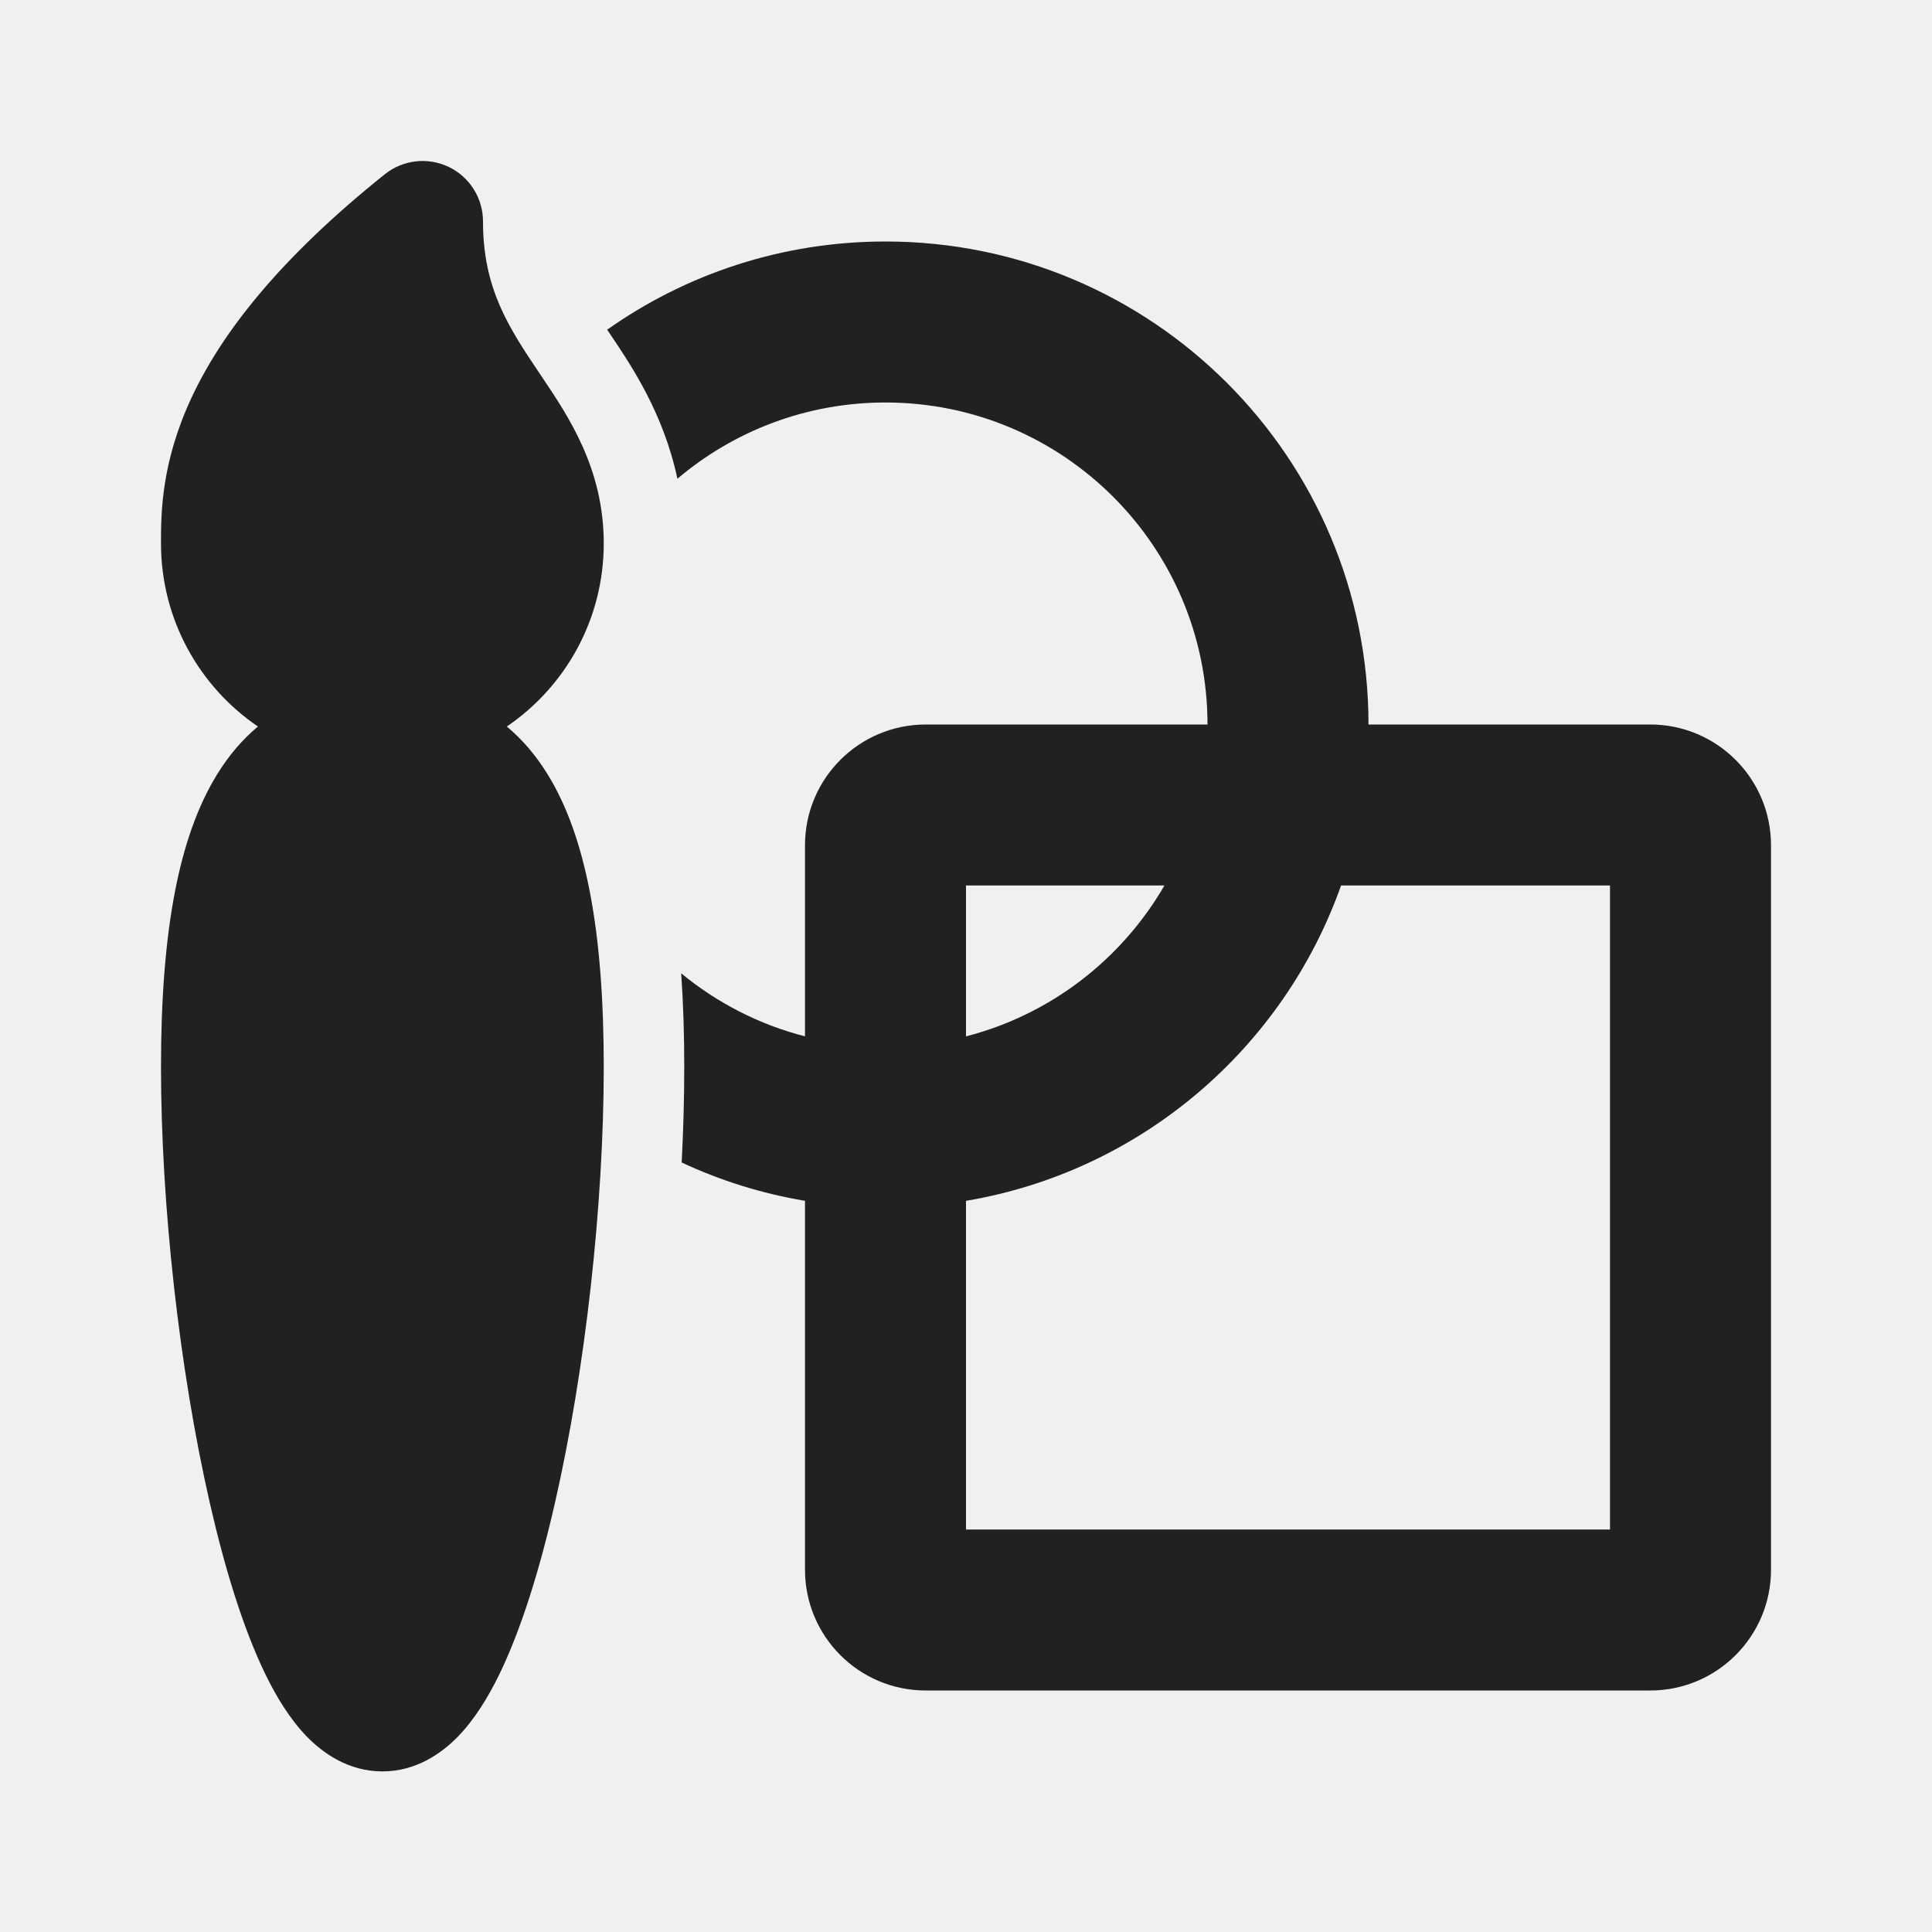
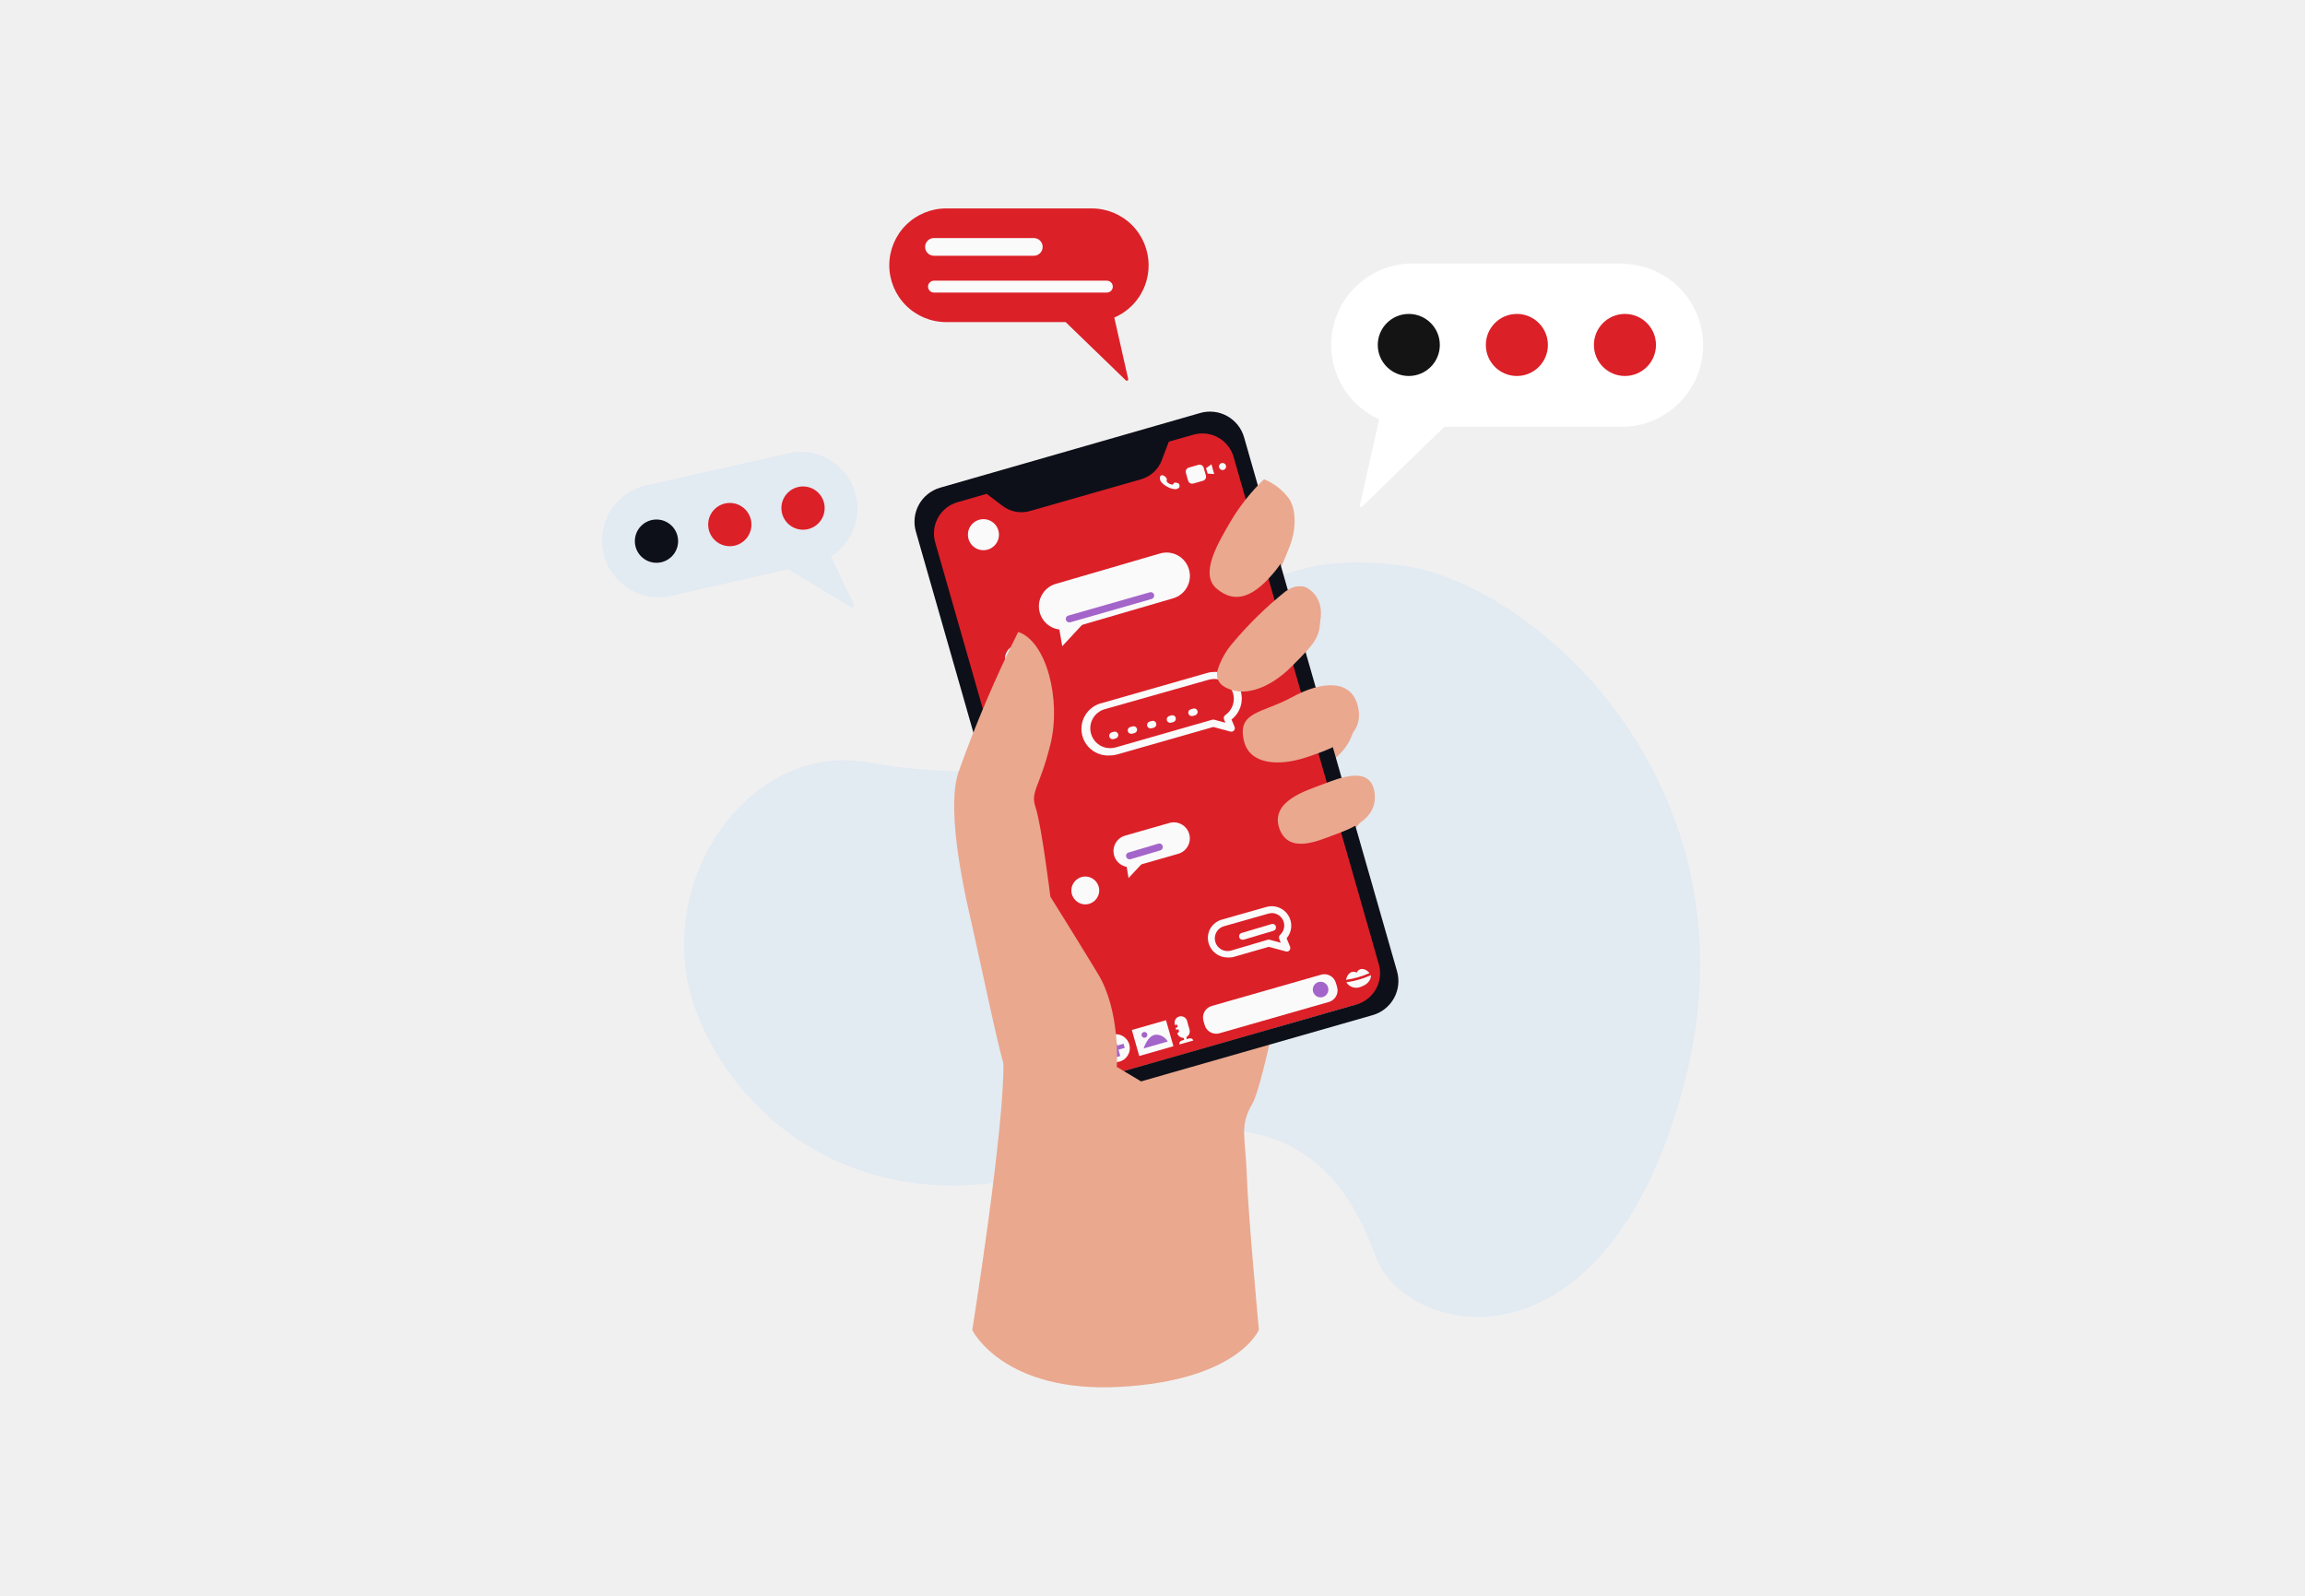
- <svg xmlns="http://www.w3.org/2000/svg" width="800px" height="800px" viewBox="0 0 24 24" fill="none">
-   <path d="M5.575 2.074C5.835 2.199 6 2.462 6 2.75C6 3.58 6.312 4.058 6.703 4.639L6.732 4.682C7.064 5.176 7.5 5.823 7.5 6.75C7.5 7.696 7.023 8.53 6.296 9.025C6.487 9.185 6.657 9.382 6.802 9.618C7.278 10.388 7.5 11.565 7.5 13.255C7.5 14.967 7.27 17.023 6.895 18.664C6.709 19.481 6.478 20.233 6.203 20.799C6.066 21.08 5.899 21.354 5.692 21.569C5.487 21.78 5.17 22.005 4.75 22.005C4.33 22.005 4.013 21.78 3.808 21.569C3.601 21.354 3.434 21.08 3.297 20.799C3.022 20.233 2.791 19.481 2.605 18.664C2.23 17.023 2 14.967 2 13.255C2 11.565 2.222 10.388 2.698 9.618C2.843 9.382 3.013 9.185 3.204 9.025C2.477 8.53 2 7.696 2 6.75C2 6.382 2 5.749 2.383 4.932C2.758 4.132 3.471 3.213 4.781 2.164C5.007 1.984 5.315 1.949 5.575 2.074Z" fill="#212121" />
-   <path d="M10 14.917C9.462 14.827 8.948 14.665 8.468 14.441C8.489 14.035 8.5 13.637 8.5 13.255C8.5 12.849 8.488 12.461 8.462 12.091C8.905 12.456 9.428 12.727 10 12.874V10.5C10 9.672 10.671 9 11.5 9H15C15 6.791 13.209 5 11 5C10.015 5 9.113 5.356 8.415 5.947C8.242 5.133 7.84 4.537 7.583 4.156L7.542 4.096C8.52 3.405 9.713 3 11 3C14.314 3 17 5.686 17 9H20.5C21.328 9 22 9.672 22 10.5V19.5C22 20.328 21.328 21 20.5 21H11.5C10.671 21 10 20.328 10 19.5V14.917ZM12 14.917V19H20V11H16.659C15.942 13.027 14.168 14.553 12 14.917ZM14.465 11H12V12.874C13.051 12.604 13.934 11.917 14.465 11Z" fill="#212121" />
+ <svg xmlns="http://www.w3.org/2000/svg" width="260" height="180" viewBox="0 0 260 180" fill="none">
+   <path d="M78.74 114.63C84.49 128.78 101.07 139.17 122.74 130.63C144.41 122.09 151.74 132.25 155.13 141.63C158.52 151.01 181.22 155.85 190 122.13C198.78 88.41 172.79 65.47 157.76 63.74C142.73 62.01 138.68 68.25 131.16 77.32C123.64 86.39 111.8 88.5 98 86C84.2 83.5 72.89 100.25 78.74 114.63Z" fill="#E2EAF2" />
+   <path d="M113.18 119.87C113.33 127.18 109.67 150.03 109.67 150.03C109.67 150.03 113.18 157.19 126.43 156.43C139.68 155.67 142 150 142 150C142 150 140.78 136.9 140.63 132.48C140.48 128.06 139.78 127.06 141.27 124.48C142.76 121.9 146.53 101.22 146.53 101.22L153.81 92.3C153.81 92.3 154.68 88.73 151.89 88.42C149.1 88.11 144.11 92.3 140.98 95.65C140.98 95.65 137.98 95.65 142.3 91.65C147.99 86.4 152.79 86.26 152.95 80.46C153.1 75.04 146.14 78.84 142.77 80.83C141.27 81.72 140.18 80.35 142.77 78.32C145.36 76.29 143.9 77.43 146.7 74.24C149.5 71.05 149.7 67.77 147.55 66.39C145.4 65.01 141.89 69.52 138.79 72.39C136.36 74.67 138.88 73.52 141.89 68.39C144.9 63.26 146.03 62.06 145.2 58.52C144.37 54.98 142.05 53.31 138.29 59.65C134.53 65.99 120.37 83.65 114.88 88.65C109.39 93.65 113.18 119.87 113.18 119.87Z" fill="#EAA88E" />
+   <path d="M136.081 48.266L106.383 56.765C104.801 57.217 103.885 58.867 104.338 60.45L121.184 119.316C121.637 120.899 123.287 121.814 124.869 121.361L154.567 112.863C156.149 112.41 157.065 110.76 156.612 109.178L139.766 50.311C139.313 48.728 137.663 47.813 136.081 48.266Z" fill="#DC2028" />
+   <path d="M135.36 46.59L106.08 55C105.568 55.143 105.089 55.386 104.672 55.716C104.255 56.045 103.907 56.455 103.65 56.921C103.393 57.386 103.232 57.898 103.175 58.427C103.118 58.956 103.168 59.491 103.32 60L120.53 120.13C120.673 120.642 120.916 121.121 121.246 121.538C121.575 121.955 121.985 122.303 122.451 122.56C122.916 122.817 123.428 122.978 123.957 123.035C124.486 123.092 125.021 123.042 125.53 122.89L154.81 114.51C155.322 114.367 155.801 114.124 156.218 113.794C156.636 113.465 156.983 113.055 157.24 112.589C157.497 112.124 157.658 111.612 157.715 111.083C157.772 110.554 157.723 110.02 157.57 109.51L140.34 49.36C140.198 48.849 139.957 48.371 139.629 47.955C139.301 47.538 138.893 47.191 138.43 46.933C137.966 46.675 137.456 46.512 136.929 46.453C136.402 46.394 135.869 46.441 135.36 46.59ZM155.53 108.77C155.663 109.234 155.702 109.719 155.647 110.198C155.591 110.677 155.442 111.14 155.207 111.561C154.971 111.982 154.656 112.352 154.277 112.651C153.898 112.949 153.464 113.17 153 113.3L126.39 120.92C125.928 121.053 125.444 121.093 124.966 121.039C124.488 120.985 124.026 120.837 123.605 120.604C123.184 120.371 122.814 120.057 122.514 119.681C122.215 119.304 121.993 118.872 121.86 118.41L105.49 61.18C105.357 60.718 105.317 60.234 105.371 59.756C105.425 59.278 105.573 58.816 105.806 58.395C106.039 57.974 106.353 57.603 106.73 57.304C107.106 57.005 107.538 56.782 108 56.65L111.29 55.7L113.07 57.05C113.508 57.386 114.018 57.614 114.56 57.717C115.102 57.819 115.66 57.793 116.19 57.64L128.71 54.06C129.242 53.908 129.731 53.634 130.138 53.259C130.544 52.884 130.857 52.418 131.05 51.9L131.84 49.82L134.62 49.03C135.554 48.764 136.554 48.879 137.403 49.35C138.252 49.82 138.88 50.608 139.15 51.54L155.53 108.77Z" fill="#0D1019" />
+   <path d="M114.93 75.85C115.797 75.85 116.5 75.147 116.5 74.28C116.5 73.413 115.797 72.71 114.93 72.71C114.063 72.71 113.36 73.413 113.36 74.28C113.36 75.147 114.063 75.85 114.93 75.85Z" fill="#E2EAF2" />
+   <path d="M110.93 62.06C111.897 62.06 112.68 61.277 112.68 60.31C112.68 59.344 111.897 58.56 110.93 58.56C109.964 58.56 109.18 59.344 109.18 60.31C109.18 61.277 109.964 62.06 110.93 62.06Z" fill="#FAFAFA" />
+   <path d="M130.85 62.43L119.08 65.863C117.686 66.269 116.885 67.73 117.292 69.124L117.295 69.133C117.702 70.528 119.162 71.329 120.556 70.922L132.326 67.489C133.72 67.082 134.521 65.622 134.114 64.228L134.111 64.218C133.705 62.824 132.244 62.023 130.85 62.43Z" fill="#FAFAFA" />
+   <path d="M119.48 70.94L119.82 72.89L122.41 70.1L119.48 70.94Z" fill="#FAFAFA" />
+   <path d="M120.63 70.2C120.532 70.207 120.435 70.176 120.358 70.114C120.282 70.052 120.232 69.963 120.218 69.866C120.204 69.769 120.227 69.669 120.283 69.589C120.339 69.508 120.424 69.451 120.52 69.43L129.69 66.81C129.74 66.795 129.792 66.79 129.844 66.795C129.896 66.8 129.946 66.816 129.992 66.841C130.038 66.867 130.078 66.901 130.11 66.942C130.143 66.983 130.166 67.03 130.18 67.08C130.208 67.179 130.195 67.286 130.144 67.376C130.094 67.466 130.009 67.532 129.91 67.56L120.74 70.19L120.63 70.2Z" fill="#A365C9" />
+   <path d="M122.42 102.01C123.287 102.01 123.99 101.307 123.99 100.44C123.99 99.573 123.287 98.87 122.42 98.87C121.553 98.87 120.85 99.573 120.85 100.44C120.85 101.307 121.553 102.01 122.42 102.01Z" fill="#FAFAFA" />
+   <path d="M131.903 92.828L126.913 94.255C125.952 94.531 125.396 95.532 125.671 96.494C125.946 97.455 126.948 98.011 127.909 97.736L132.899 96.308C133.86 96.033 134.416 95.031 134.141 94.07C133.866 93.109 132.864 92.552 131.903 92.828Z" fill="#FAFAFA" />
+   <path d="M126.97 97.09L127.3 99.04L129.9 96.25L126.97 97.09Z" fill="#FAFAFA" />
+   <path d="M127.41 96.93C127.324 96.927 127.241 96.898 127.173 96.846C127.105 96.794 127.055 96.722 127.03 96.64C127.015 96.591 127.01 96.539 127.015 96.488C127.021 96.437 127.037 96.387 127.062 96.342C127.087 96.297 127.121 96.258 127.162 96.227C127.203 96.195 127.25 96.173 127.3 96.16L130.66 95.16C130.71 95.145 130.762 95.14 130.814 95.145C130.866 95.151 130.916 95.166 130.962 95.192C131.008 95.217 131.048 95.251 131.08 95.292C131.112 95.333 131.136 95.38 131.15 95.43C131.178 95.531 131.165 95.638 131.115 95.73C131.064 95.822 130.98 95.89 130.88 95.92L127.52 96.92L127.41 96.93Z" fill="#A365C9" />
+   <path d="M138.45 108C137.97 107.998 137.503 107.84 137.12 107.55C136.738 107.259 136.46 106.852 136.33 106.39C136.25 106.112 136.227 105.822 136.261 105.535C136.296 105.248 136.387 104.971 136.53 104.72C136.824 104.228 137.297 103.87 137.85 103.72L142.85 102.3C143.304 102.17 143.787 102.19 144.229 102.357C144.671 102.523 145.047 102.827 145.303 103.224C145.558 103.621 145.68 104.09 145.648 104.561C145.617 105.032 145.435 105.48 145.13 105.84L145.52 106.79C145.546 106.858 145.553 106.932 145.541 107.004C145.528 107.077 145.497 107.144 145.45 107.2C145.402 107.257 145.339 107.298 145.268 107.32C145.197 107.341 145.121 107.341 145.05 107.32L143.12 106.8L139.07 107.96C138.866 108 138.657 108.013 138.45 108ZM143.45 103C143.314 103 143.18 103.021 143.05 103.06L138.05 104.48C137.872 104.529 137.706 104.614 137.561 104.729C137.417 104.844 137.298 104.987 137.21 105.15C137.118 105.312 137.059 105.491 137.037 105.677C137.014 105.862 137.029 106.05 137.08 106.23C137.183 106.595 137.425 106.904 137.755 107.091C138.084 107.279 138.474 107.328 138.84 107.23L143 106C143.072 105.98 143.148 105.98 143.22 106L144.47 106.34L144.29 105.89C144.262 105.815 144.256 105.733 144.274 105.655C144.292 105.577 144.332 105.505 144.39 105.45C144.602 105.259 144.752 105.009 144.819 104.732C144.886 104.454 144.868 104.163 144.766 103.897C144.664 103.63 144.484 103.401 144.249 103.239C144.014 103.077 143.735 102.99 143.45 102.99V103Z" fill="#FAFAFA" />
+   <path d="M140.18 106C140.082 106.007 139.985 105.976 139.908 105.914C139.832 105.852 139.782 105.764 139.768 105.666C139.754 105.569 139.777 105.47 139.833 105.389C139.889 105.308 139.974 105.251 140.07 105.23L143.44 104.23C143.539 104.202 143.646 104.215 143.736 104.266C143.826 104.317 143.892 104.401 143.92 104.5C143.948 104.601 143.935 104.709 143.885 104.8C143.834 104.892 143.75 104.96 143.65 104.99L140.29 105.99L140.18 106Z" fill="#FAFAFA" />
+   <path d="M125.21 85.21C124.45 85.267 123.696 85.033 123.102 84.555C122.508 84.076 122.119 83.389 122.013 82.634C121.908 81.879 122.093 81.112 122.533 80.489C122.973 79.866 123.633 79.433 124.38 79.28L136.16 75.91C136.433 75.829 136.716 75.789 137 75.79C137.632 75.775 138.252 75.959 138.772 76.317C139.293 76.675 139.687 77.189 139.898 77.784C140.11 78.379 140.128 79.026 139.951 79.632C139.774 80.238 139.409 80.773 138.91 81.16L139.26 81.99C139.286 82.058 139.293 82.132 139.281 82.204C139.269 82.276 139.237 82.344 139.19 82.4C139.141 82.455 139.078 82.495 139.007 82.516C138.936 82.537 138.861 82.539 138.79 82.52L136.86 82L126.05 85.09C125.777 85.17 125.494 85.211 125.21 85.21ZM137 76.58C136.791 76.581 136.583 76.608 136.38 76.66L124.6 80C124.03 80.165 123.549 80.549 123.262 81.069C122.975 81.588 122.906 82.2 123.07 82.77C123.201 83.237 123.481 83.647 123.868 83.94C124.254 84.233 124.725 84.391 125.21 84.39C125.419 84.389 125.627 84.362 125.83 84.31L136.75 81.18C136.819 81.16 136.892 81.16 136.96 81.18L138.22 81.52L138.07 81.14C138.031 81.056 138.024 80.962 138.05 80.874C138.076 80.785 138.133 80.71 138.21 80.66C138.598 80.391 138.891 80.007 139.047 79.562C139.204 79.117 139.216 78.634 139.081 78.182C138.947 77.73 138.674 77.332 138.3 77.044C137.927 76.756 137.471 76.594 137 76.58Z" fill="#FAFAFA" />
+   <path d="M125.5 83.38C125.416 83.381 125.334 83.354 125.267 83.303C125.201 83.252 125.152 83.181 125.13 83.1C125.102 83.001 125.113 82.894 125.161 82.803C125.21 82.711 125.292 82.642 125.39 82.61L125.64 82.54C125.689 82.525 125.741 82.521 125.792 82.526C125.843 82.532 125.892 82.547 125.938 82.572C125.983 82.597 126.022 82.63 126.055 82.67C126.087 82.71 126.111 82.756 126.125 82.805C126.14 82.854 126.144 82.906 126.139 82.957C126.133 83.008 126.118 83.057 126.093 83.102C126.068 83.147 126.035 83.187 125.995 83.219C125.955 83.251 125.909 83.275 125.86 83.29L125.61 83.37L125.5 83.38Z" fill="#FAFAFA" />
+   <path d="M127.62 82.77C127.522 82.777 127.425 82.746 127.349 82.684C127.272 82.622 127.222 82.534 127.208 82.436C127.194 82.339 127.218 82.24 127.274 82.159C127.33 82.078 127.414 82.021 127.51 82L127.76 81.93C127.861 81.902 127.969 81.915 128.06 81.965C128.152 82.016 128.22 82.1 128.25 82.2C128.278 82.3 128.265 82.406 128.214 82.496C128.164 82.586 128.08 82.652 127.98 82.68L127.73 82.76L127.62 82.77Z" fill="#FAFAFA" />
+   <path d="M129.8 82.16C129.702 82.167 129.605 82.136 129.528 82.074C129.452 82.012 129.402 81.923 129.388 81.826C129.374 81.729 129.397 81.629 129.453 81.549C129.509 81.468 129.594 81.411 129.69 81.39L129.94 81.32C130.039 81.292 130.146 81.305 130.236 81.356C130.326 81.406 130.392 81.491 130.42 81.59C130.448 81.691 130.435 81.798 130.385 81.89C130.334 81.982 130.25 82.05 130.15 82.08L129.9 82.15L129.8 82.16Z" fill="#FAFAFA" />
+   <path d="M132 81.53C131.915 81.531 131.832 81.505 131.763 81.454C131.694 81.403 131.644 81.332 131.62 81.25C131.592 81.149 131.605 81.042 131.655 80.95C131.706 80.858 131.79 80.79 131.89 80.76L132.14 80.69C132.24 80.662 132.346 80.675 132.436 80.726C132.526 80.776 132.592 80.861 132.62 80.96C132.648 81.061 132.635 81.168 132.585 81.26C132.535 81.352 132.45 81.42 132.35 81.45L132.1 81.52L132 81.53Z" fill="#FAFAFA" />
+   <path d="M134.45 80.77C134.352 80.777 134.255 80.746 134.178 80.684C134.102 80.622 134.052 80.534 134.038 80.436C134.024 80.339 134.047 80.24 134.103 80.159C134.159 80.078 134.244 80.021 134.34 80L134.59 79.93C134.64 79.915 134.692 79.91 134.744 79.915C134.796 79.921 134.846 79.936 134.892 79.962C134.938 79.987 134.978 80.021 135.01 80.062C135.042 80.103 135.066 80.15 135.08 80.2C135.108 80.299 135.095 80.406 135.044 80.496C134.993 80.586 134.909 80.652 134.81 80.68L134.56 80.76L134.45 80.77Z" fill="#FAFAFA" />
+   <path d="M133 54.58C132.855 54.475 132.678 54.426 132.5 54.44C132.42 54.44 132.39 54.5 132.37 54.56L132.31 54.64C132.31 54.7 132.06 54.64 131.89 54.56C131.72 54.48 131.57 54.31 131.6 54.25C131.594 54.217 131.594 54.183 131.6 54.15C131.615 54.124 131.623 54.095 131.623 54.065C131.623 54.035 131.615 54.006 131.6 53.98C131.516 53.82 131.378 53.696 131.21 53.63C131.171 53.613 131.128 53.605 131.085 53.605C131.042 53.605 131 53.613 130.96 53.63C130.939 53.64 130.92 53.653 130.905 53.671C130.889 53.688 130.877 53.708 130.87 53.73C130.832 53.842 130.825 53.963 130.849 54.079C130.874 54.195 130.929 54.303 131.01 54.39C131.185 54.6 131.403 54.771 131.65 54.89C131.881 55.034 132.14 55.126 132.41 55.16C132.518 55.187 132.632 55.187 132.74 55.16C132.859 55.122 132.964 55.049 133.04 54.95C133.051 54.932 133.056 54.911 133.056 54.89C133.056 54.869 133.051 54.848 133.04 54.83C133.051 54.788 133.053 54.744 133.046 54.701C133.039 54.658 133.023 54.617 133 54.58Z" fill="#FAFAFA" />
+   <path d="M135.18 52.432L134.094 52.743C133.839 52.816 133.691 53.082 133.764 53.337L134.015 54.212C134.088 54.467 134.353 54.614 134.608 54.541L135.695 54.23C135.95 54.157 136.097 53.891 136.024 53.637L135.774 52.762C135.701 52.507 135.435 52.359 135.18 52.432Z" fill="#FAFAFA" />
+   <path d="M136.96 53.47L136.22 53.42L136.04 52.81L136.65 52.37L136.96 53.47Z" fill="#FAFAFA" />
+   <path d="M137.9 53.02C138.121 53.02 138.3 52.841 138.3 52.62C138.3 52.399 138.121 52.22 137.9 52.22C137.679 52.22 137.5 52.399 137.5 52.62C137.5 52.841 137.679 53.02 137.9 53.02Z" fill="#FAFAFA" />
+   <path d="M149.018 109.941L136.673 113.474C135.957 113.679 135.542 114.426 135.747 115.143L135.884 115.624C136.09 116.341 136.837 116.755 137.554 116.55L149.898 113.018C150.615 112.812 151.03 112.065 150.825 111.348L150.687 110.868C150.482 110.151 149.735 109.736 149.018 109.941Z" fill="#FAFAFA" />
+   <path d="M148.96 112.5C149.446 112.5 149.84 112.106 149.84 111.62C149.84 111.134 149.446 110.74 148.96 110.74C148.474 110.74 148.08 111.134 148.08 111.62C148.08 112.106 148.474 112.5 148.96 112.5Z" fill="#A365C9" />
+   <path d="M125.87 119.8C126.737 119.8 127.44 119.097 127.44 118.23C127.44 117.363 126.737 116.66 125.87 116.66C125.003 116.66 124.3 117.363 124.3 118.23C124.3 119.097 125.003 119.8 125.87 119.8Z" fill="#FAFAFA" />
+   <path d="M126.738 117.728L124.834 118.273L124.969 118.744L126.872 118.199L126.738 117.728Z" fill="#A365C9" />
+   <path d="M125.82 117.211L125.349 117.346L125.894 119.249L126.365 119.114L125.82 117.211Z" fill="#A365C9" />
+   <path d="M131.522 115.076L127.667 116.18L128.506 119.112L132.361 118.009L131.522 115.076Z" fill="#FAFAFA" />
+   <path d="M129 118.26L131.72 117.48C131.583 117.239 131.384 117.04 131.142 116.904C130.901 116.768 130.627 116.701 130.35 116.71C129.43 116.82 129 118.26 129 118.26Z" fill="#A365C9" />
+   <path d="M129.09 117.06C129.272 117.06 129.42 116.912 129.42 116.73C129.42 116.548 129.272 116.4 129.09 116.4C128.908 116.4 128.76 116.548 128.76 116.73C128.76 116.912 128.908 117.06 129.09 117.06Z" fill="#A365C9" />
+   <path d="M133 116.39L132.92 116.09L132.67 116.16L132.61 115.93L132.85 115.86L132.76 115.56L132.52 115.63V115.55C132.493 115.46 132.484 115.364 132.494 115.27C132.504 115.176 132.532 115.085 132.578 115.002C132.623 114.919 132.685 114.846 132.759 114.787C132.834 114.729 132.919 114.685 133.01 114.66C133.193 114.608 133.39 114.63 133.556 114.721C133.723 114.813 133.847 114.967 133.9 115.15L134.18 116.15C134.23 116.334 134.205 116.531 134.112 116.697C134.018 116.863 133.863 116.987 133.68 117.04C133.589 117.066 133.493 117.074 133.399 117.062C133.305 117.051 133.214 117.022 133.131 116.975C133.049 116.929 132.976 116.866 132.917 116.792C132.859 116.717 132.816 116.632 132.79 116.54L133 116.39Z" fill="#FAFAFA" />
+   <path d="M134.18 117.12L133.73 117.25L133.28 117.38C133.193 117.408 133.12 117.468 133.075 117.547C133.03 117.627 133.018 117.721 133.04 117.81L133.82 117.59L134.6 117.37C134.574 117.283 134.517 117.209 134.439 117.163C134.361 117.116 134.269 117.101 134.18 117.12Z" fill="#FAFAFA" />
+   <path d="M133.734 116.711L133.436 116.796L133.625 117.459L133.923 117.374L133.734 116.711Z" fill="#FAFAFA" />
+   <path d="M154.63 110C154.69 110.38 154.4 111 153.5 111.31C153.211 111.435 152.886 111.452 152.586 111.358C152.285 111.265 152.027 111.067 151.86 110.8C152.817 110.67 153.751 110.401 154.63 110Z" fill="#FAFAFA" />
+   <path d="M151.83 110.52C151.91 110.04 152.33 109.37 153.03 109.7C153.45 108.97 154.18 109.38 154.48 109.76C153.637 110.138 152.745 110.394 151.83 110.52Z" fill="#FAFAFA" />
+   <path d="M114.85 71.28C112.301 76.38 110.064 81.63 108.15 87C106.78 90.8 108.45 99.18 109.37 103.14C110.29 107.1 112.57 118.07 113.18 119.9C113.79 121.73 118.05 127.82 129.32 122.34L125.97 120.34C125.97 120.34 126.43 114.09 123.84 109.83C121.25 105.57 118.48 101.14 118.48 101.14C118.48 101.14 117.48 93.07 116.83 91.14C116.18 89.21 117.23 89.01 118.48 83.98C119.73 78.95 118.05 72.34 114.85 71.28Z" fill="#EAA88E" />
+   <path d="M137.24 66.4C139.38 68.21 141.51 67.32 143.95 64.27C146.39 61.22 146.38 57.87 145.47 56.35C144.749 55.323 143.745 54.527 142.58 54.06C141.168 55.419 139.938 56.955 138.92 58.63C137.4 61.22 135.26 64.73 137.24 66.4Z" fill="#EAA88E" />
+   <path d="M137.34 75.59C137.238 75.914 137.244 76.262 137.356 76.583C137.467 76.903 137.679 77.179 137.96 77.37C140.16 78.84 143.26 77.61 145.66 75.21C148.4 72.47 149.13 71.73 148.82 69.14C148.51 66.55 147 65.34 145 66.71C142.85 68.433 140.874 70.362 139.1 72.47C138.3 73.374 137.7 74.438 137.34 75.59Z" fill="#EAA88E" />
+   <path d="M144.29 93.4C145.29 96.3 148.44 94.94 150.34 94.23C152.24 93.52 155.49 92.46 155.04 89.37C154.59 86.28 151.04 87.77 149.2 88.47C147.36 89.17 143.29 90.36 144.29 93.4Z" fill="#EAA88E" />
+   <path d="M140.33 83.63C140.98 86.21 144.19 86.49 147.43 85.4C150.67 84.31 153.88 83.09 153.2 79.81C152.52 76.53 149.07 76.81 145.74 78.64C142.41 80.47 139.47 80.22 140.33 83.63Z" fill="#EAA88E" />
+   <path d="M129.56 29.92C129.56 28.22 128.885 26.59 127.683 25.387C126.481 24.185 124.85 23.51 123.15 23.51H106.72C105.02 23.51 103.39 24.185 102.188 25.387C100.985 26.59 100.31 28.22 100.31 29.92C100.31 31.62 100.985 33.251 102.188 34.453C103.39 35.655 105.02 36.33 106.72 36.33H120.2L127 42.91C127.025 42.931 127.056 42.944 127.089 42.946C127.121 42.949 127.154 42.942 127.182 42.926C127.211 42.909 127.233 42.885 127.247 42.855C127.261 42.825 127.266 42.792 127.26 42.76L125.69 35.82C126.842 35.324 127.824 34.501 128.512 33.452C129.2 32.403 129.564 31.174 129.56 29.92Z" fill="#DC2028" />
+   <path d="M116.61 28.85H105.35C105.085 28.85 104.831 28.745 104.643 28.557C104.455 28.37 104.35 28.115 104.35 27.85C104.35 27.585 104.455 27.331 104.643 27.143C104.831 26.956 105.085 26.85 105.35 26.85H116.61C116.875 26.85 117.13 26.956 117.317 27.143C117.505 27.331 117.61 27.585 117.61 27.85C117.61 28.115 117.505 28.37 117.317 28.557C117.13 28.745 116.875 28.85 116.61 28.85Z" fill="#FAFAFA" />
+   <path d="M124.85 33H105.35C105.172 33 105.002 32.929 104.876 32.804C104.751 32.678 104.68 32.508 104.68 32.33C104.68 32.152 104.751 31.982 104.876 31.856C105.002 31.73 105.172 31.66 105.35 31.66H124.85C125.028 31.66 125.198 31.73 125.324 31.856C125.45 31.982 125.52 32.152 125.52 32.33C125.52 32.508 125.45 32.678 125.324 32.804C125.198 32.929 125.028 33 124.85 33Z" fill="#FAFAFA" />
+   <path d="M182.88 29.72H159.32C157.22 29.725 155.184 30.45 153.553 31.773C151.922 33.096 150.793 34.938 150.355 36.992C149.916 39.046 150.195 41.188 151.144 43.062C152.093 44.936 153.655 46.428 155.57 47.29L153.39 57C153.379 57.033 153.38 57.07 153.393 57.102C153.406 57.135 153.43 57.162 153.461 57.179C153.492 57.195 153.528 57.201 153.563 57.194C153.597 57.187 153.628 57.167 153.65 57.14L162.92 48.14H182.92C185.357 48.14 187.695 47.172 189.418 45.448C191.142 43.725 192.11 41.387 192.11 38.95C192.11 36.513 191.142 34.175 189.418 32.452C187.695 30.728 185.357 29.76 182.92 29.76L182.88 29.72Z" fill="white" />
+   <path d="M183.29 42.41C185.223 42.41 186.79 40.843 186.79 38.91C186.79 36.977 185.223 35.41 183.29 35.41C181.357 35.41 179.79 36.977 179.79 38.91C179.79 40.843 181.357 42.41 183.29 42.41Z" fill="#DC2028" />
+   <path d="M158.91 42.41C160.843 42.41 162.41 40.843 162.41 38.91C162.41 36.977 160.843 35.41 158.91 35.41C156.977 35.41 155.41 36.977 155.41 38.91C155.41 40.843 156.977 42.41 158.91 42.41Z" fill="#141414" />
+   <path d="M171.1 42.41C173.033 42.41 174.6 40.843 174.6 38.91C174.6 36.977 173.033 35.41 171.1 35.41C169.167 35.41 167.6 36.977 167.6 38.91C167.6 40.843 169.167 42.41 171.1 42.41Z" fill="#DC2028" />
+   <path d="M93.71 62.77C94.991 61.971 95.947 60.743 96.408 59.306C96.869 57.868 96.806 56.314 96.229 54.919C95.652 53.524 94.599 52.378 93.257 51.686C91.915 50.995 90.371 50.801 88.9 51.14L72.9 54.74C71.246 55.113 69.808 56.127 68.903 57.56C67.997 58.992 67.697 60.727 68.07 62.38C68.443 64.034 69.457 65.472 70.89 66.377C72.322 67.283 74.056 67.583 75.71 67.21L88.93 64.21L95.93 68.46C95.978 68.491 96.035 68.505 96.093 68.5C96.15 68.495 96.203 68.471 96.246 68.432C96.288 68.394 96.316 68.342 96.326 68.285C96.336 68.229 96.327 68.171 96.3 68.12L93.71 62.77Z" fill="#E2EAF2" />
+   <path d="M90.58 59.75C91.928 59.75 93.02 58.658 93.02 57.31C93.02 55.962 91.928 54.87 90.58 54.87C89.233 54.87 88.14 55.962 88.14 57.31C88.14 58.658 89.233 59.75 90.58 59.75Z" fill="#DC2028" />
+   <path d="M82.32 61.61C83.668 61.61 84.76 60.518 84.76 59.17C84.76 57.822 83.668 56.73 82.32 56.73C80.972 56.73 79.88 57.822 79.88 59.17C79.88 60.518 80.972 61.61 82.32 61.61Z" fill="#DC2028" />
+   <path d="M74.05 63.48C75.397 63.48 76.49 62.388 76.49 61.04C76.49 59.693 75.397 58.6 74.05 58.6C72.702 58.6 71.61 59.693 71.61 61.04C71.61 62.388 72.702 63.48 74.05 63.48Z" fill="#0D1019" />
</svg>
